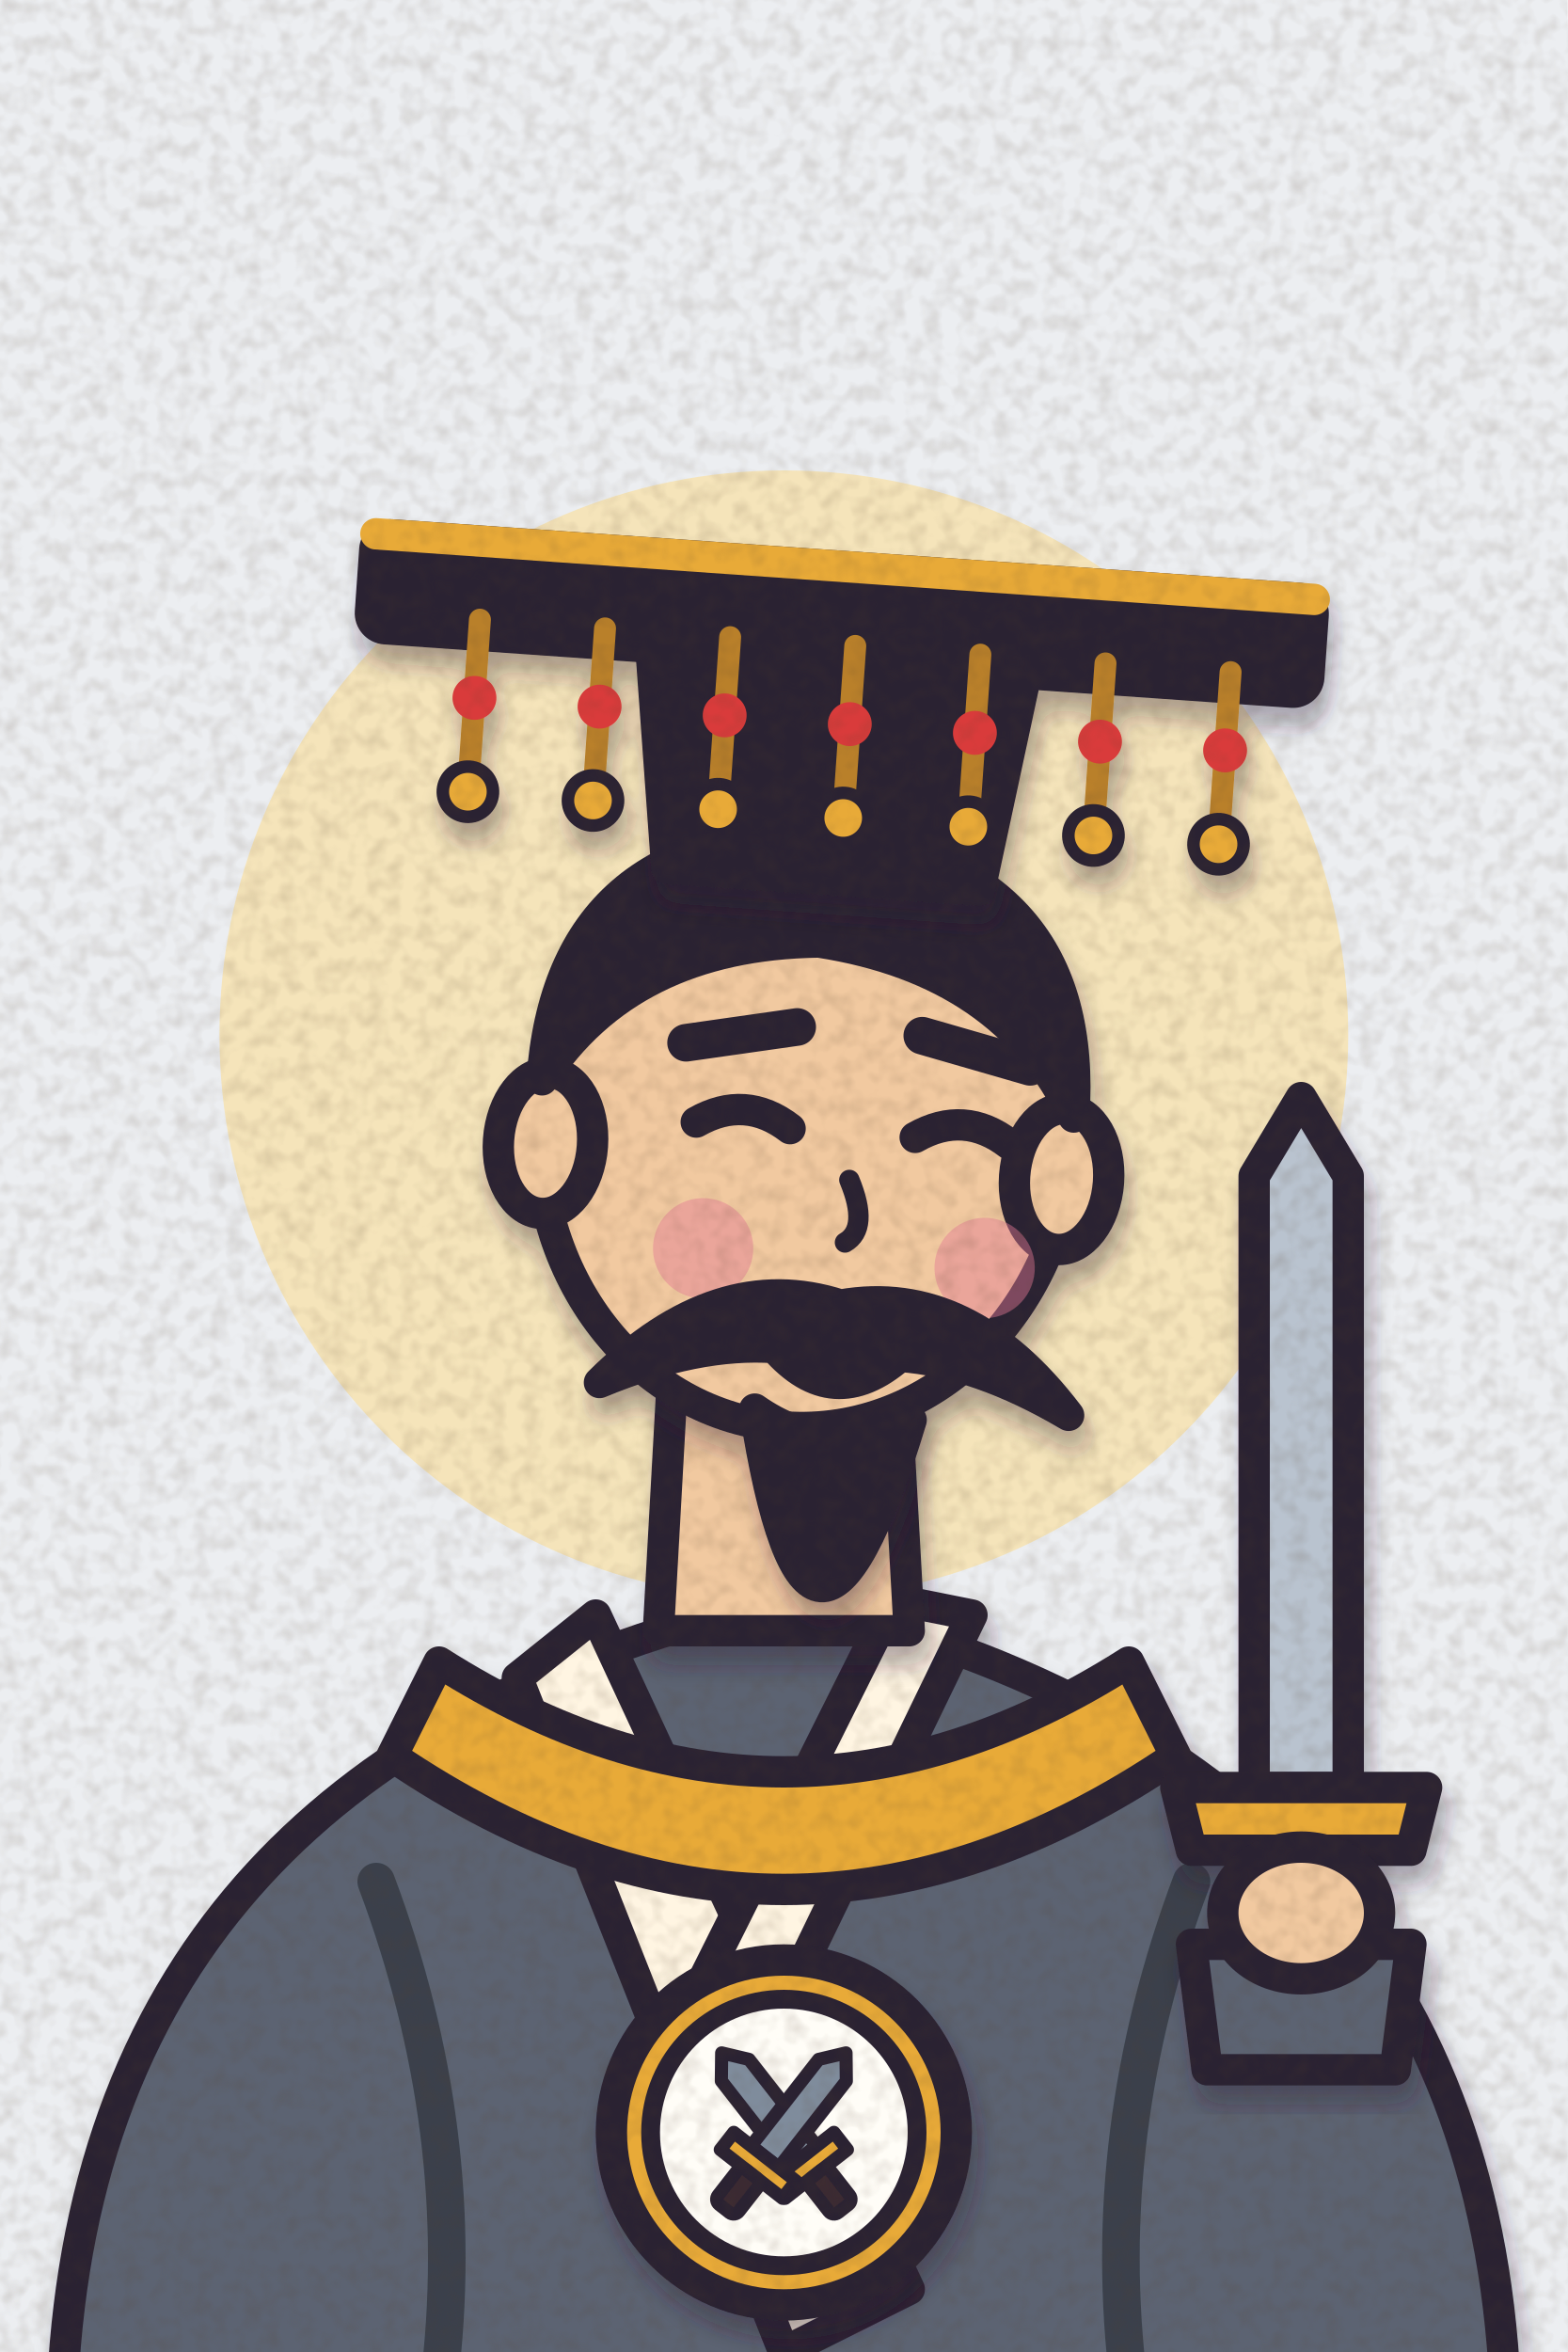
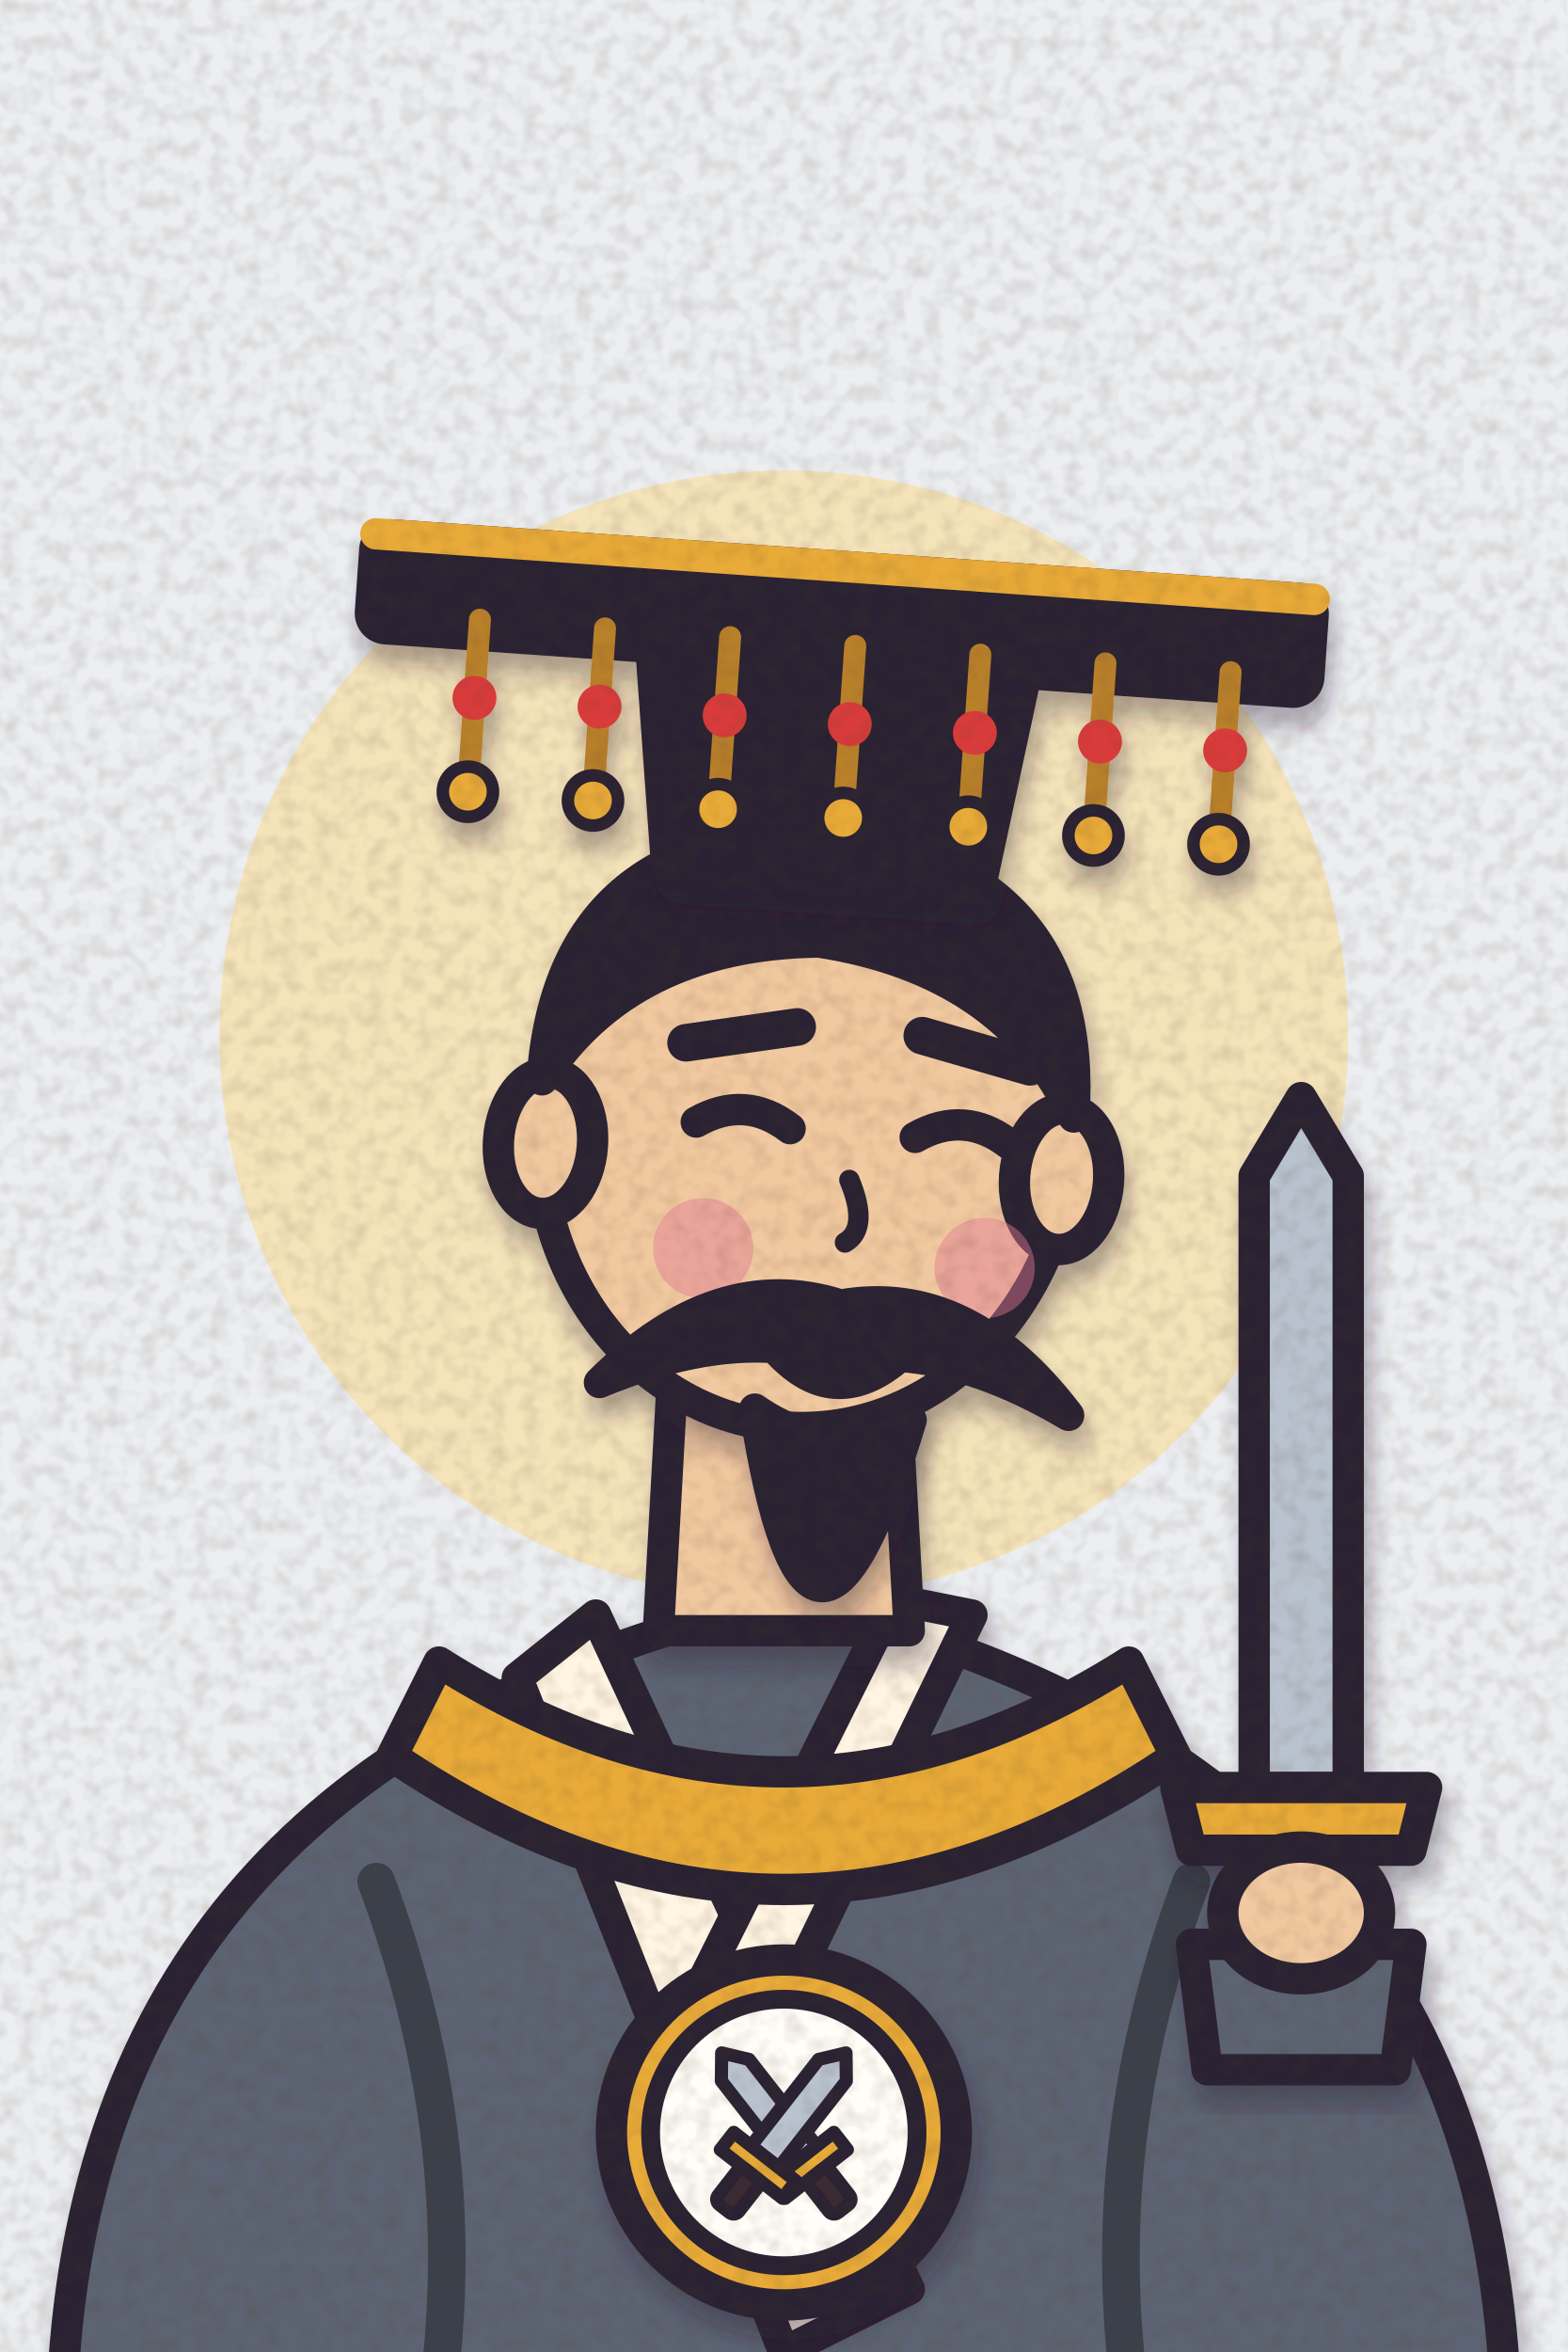
<svg xmlns="http://www.w3.org/2000/svg" viewBox="0 0 100 150">
  <defs>
    <filter id="cut" x="-20%" y="-20%" width="140%" height="140%" color-interpolation-filters="sRGB">
      <feTurbulence type="fractalNoise" baseFrequency="0.08" numOctaves="2" seed="3" result="w" />
      <feDisplacementMap in="SourceGraphic" in2="w" scale="1.6" xChannelSelector="R" yChannelSelector="G" result="d" />
      <feDropShadow in="d" dx="0.4" dy="1.2" stdDeviation="0.7" flood-color="#2B2233" flood-opacity="0.35" />
    </filter>
    <filter id="paper" x="0" y="0" width="100%" height="100%" color-interpolation-filters="sRGB">
      <feTurbulence type="fractalNoise" baseFrequency="0.9" numOctaves="2" seed="5" result="t" />
      <feColorMatrix in="t" type="matrix" values="0 0 0 0 0.33  0 0 0 0 0.25  0 0 0 0 0.17  0.3 0 0 0 -0.12" result="g" />
      <feComposite in="g" in2="SourceAlpha" operator="in" result="grain" />
      <feMerge>
        <feMergeNode in="SourceGraphic" />
        <feMergeNode in="grain" />
      </feMerge>
    </filter>
  </defs>
  <g filter="url(#paper)" stroke="#2B2233" stroke-width="2" stroke-linejoin="round" stroke-linecap="round">
    <g filter="url(#cut)">
      <rect x="0" y="0" width="100" height="150" fill="#ECEEF1" stroke="none" />
      <circle cx="50" cy="66" r="36" fill="#F6E3B4" stroke="none" opacity="0.9" />
    </g>
    <g filter="url(#cut)">
      <path d="M4 152 Q6 112 50 102 Q94 112 96 152 Z" fill="#5B6472" />
      <path d="M24 120 Q30 136 28 152 M76 120 Q70 136 72 152" fill="none" stroke="#3A414C" stroke-width="2.4" />
      <path d="M38 103 L58 146 L50 150 L33 107 Z" fill="#FFF5E2" />
      <path d="M62 103 L46 136 L42 132 L57 102 Z" fill="#FFF5E2" />
      <path d="M28 106 Q50 120 72 106 L75 112 Q50 129 25 112 Z" fill="#E8AA38" />
    </g>
    <g filter="url(#cut)">
      <circle cx="50" cy="136" r="11" fill="#E8AA38" />
      <circle cx="50" cy="136" r="8.5" fill="#FFFDF7" stroke-width="1.2" />
      <g transform="translate(43 129) scale(0.14)">
        <g stroke-width="6">
          <g transform="rotate(-38 50 50)">
-             <path d="M50 4 L58 14 L58 64 L42 64 L42 14 Z" fill="#7F8C9C" />
+             <path d="M50 4 L58 14 L58 64 L42 64 L42 14 Z" fill="#B9C3CF" />
            <path d="M32 64 L68 64 L68 74 L32 74 Z" fill="#E8AA38" />
            <rect x="44" y="74" width="12" height="20" rx="3" fill="#3A2A33" />
          </g>
          <g transform="rotate(38 50 50)">
-             <path d="M50 4 L58 14 L58 64 L42 64 L42 14 Z" fill="#7F8C9C" />
+             <path d="M50 4 L58 14 L58 64 L42 64 L42 14 Z" fill="#B9C3CF" />
            <path d="M32 64 L68 64 L68 74 L32 74 Z" fill="#E8AA38" />
            <rect x="44" y="74" width="12" height="20" rx="3" fill="#3A2A33" />
          </g>
        </g>
      </g>
    </g>
    <g filter="url(#cut)">
      <path d="M43 86 L57 86 L58 104 L42 104 Z" fill="#F1C9A0" />
    </g>
    <g transform="rotate(4 50 92)">
      <g filter="url(#cut)">
        <ellipse cx="50" cy="72" rx="17" ry="19" fill="#F1C9A0" />
        <ellipse cx="33.5" cy="74" rx="3" ry="4.5" fill="#F1C9A0" />
        <ellipse cx="66.5" cy="74" rx="3" ry="4.5" fill="#F1C9A0" />
        <circle cx="44" cy="80" r="3.2" fill="#E27A92" stroke="none" opacity="0.45" />
        <circle cx="62" cy="80" r="3.2" fill="#E27A92" stroke="none" opacity="0.45" />
        <path d="M53 75 q1.5 3 0 4" fill="none" stroke-width="1.3" />
        <path d="M33 70 Q33 54 50 53 Q67 54 67 70 Q62 61 50 60 Q38 61 33 70 Z" fill="#2A2230" />
        <path d="M43 72 q3 -2 6 0" fill="none" stroke-width="2" />
        <path d="M57 72 q3 -2 6 0" fill="none" stroke-width="2" />
        <path d="M42 67 l7 -1.5 M64 67 l-7 -1.5" stroke-width="2.4" />
        <g transform="translate(3 0)">
          <path d="M50 83 Q42 81 35 89 Q41 86 46 86 Q48 88 50 88 Q52 88 54 86 Q59 86 65 89 Q58 81 50 83 Z" fill="#2A2230" />
          <path d="M45 90 Q50 112 55 90 Q50 93 45 90 Z" fill="#2A2230" />
        </g>
      </g>
      <g filter="url(#cut)">
        <path d="M38 42 L62 42 L60 56 L40 56 Z" fill="#2A2230" />
        <rect x="20" y="36" width="60" height="6" rx="1" fill="#2A2230" />
        <path d="M20 36 L80 36" stroke="#E8AA38" stroke-width="2" />
        <path d="M27 41 L27 52" stroke="#B9802A" stroke-width="1.4" />
        <circle cx="27" cy="46" r="1.4" fill="#D93A3A" stroke="none" />
        <circle cx="27" cy="52" r="1.6" fill="#E8AA38" stroke-width="0.8" />
        <path d="M35 41 L35 52" stroke="#B9802A" stroke-width="1.4" />
        <circle cx="35" cy="46" r="1.4" fill="#D93A3A" stroke="none" />
        <circle cx="35" cy="52" r="1.6" fill="#E8AA38" stroke-width="0.8" />
        <path d="M43 41 L43 52" stroke="#B9802A" stroke-width="1.4" />
        <circle cx="43" cy="46" r="1.4" fill="#D93A3A" stroke="none" />
        <circle cx="43" cy="52" r="1.6" fill="#E8AA38" stroke-width="0.8" />
        <path d="M51 41 L51 52" stroke="#B9802A" stroke-width="1.4" />
        <circle cx="51" cy="46" r="1.4" fill="#D93A3A" stroke="none" />
        <circle cx="51" cy="52" r="1.6" fill="#E8AA38" stroke-width="0.8" />
        <path d="M59 41 L59 52" stroke="#B9802A" stroke-width="1.4" />
        <circle cx="59" cy="46" r="1.4" fill="#D93A3A" stroke="none" />
        <circle cx="59" cy="52" r="1.6" fill="#E8AA38" stroke-width="0.8" />
        <path d="M67 41 L67 52" stroke="#B9802A" stroke-width="1.4" />
        <circle cx="67" cy="46" r="1.4" fill="#D93A3A" stroke="none" />
        <circle cx="67" cy="52" r="1.6" fill="#E8AA38" stroke-width="0.8" />
        <path d="M75 41 L75 52" stroke="#B9802A" stroke-width="1.4" />
        <circle cx="75" cy="46" r="1.4" fill="#D93A3A" stroke="none" />
        <circle cx="75" cy="52" r="1.6" fill="#E8AA38" stroke-width="0.8" />
      </g>
    </g>
    <g filter="url(#cut)">
      <path d="M83 70 L86 75 L86 114 L80 114 L80 75 Z" fill="#B9C3CF" />
      <path d="M75 114 L91 114 L90 118 L76 118 Z" fill="#E8AA38" />
    </g>
    <g filter="url(#cut)">
      <path d="M76 124 L90 124 L89 132 L77 132 Z" fill="#5B6472" />
      <ellipse cx="83" cy="122" rx="5" ry="4.2" fill="#F1C9A0" />
    </g>
  </g>
</svg>
